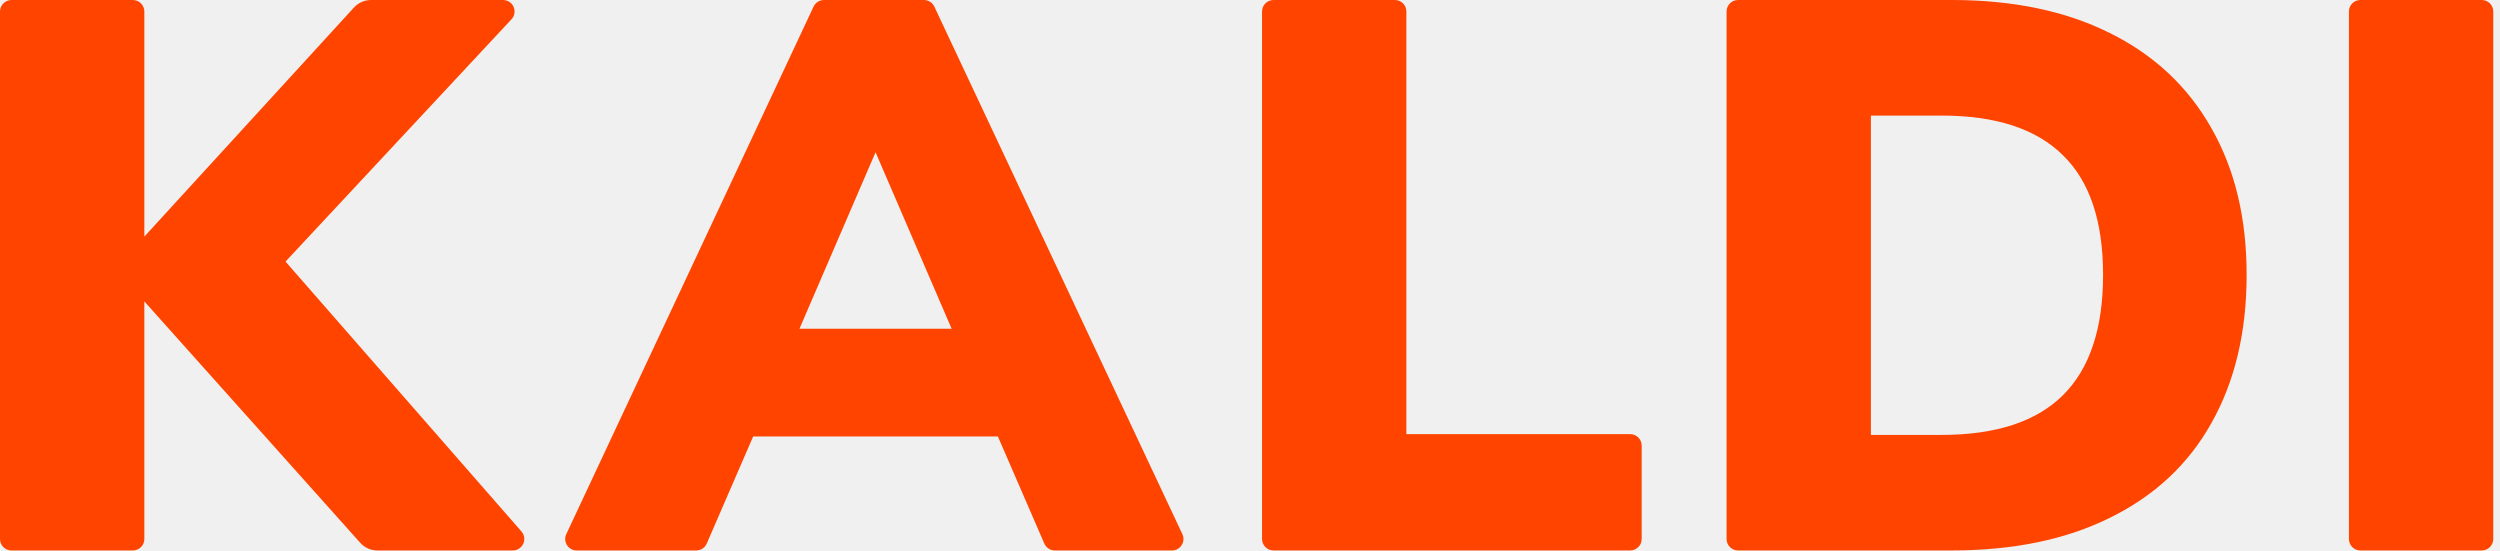
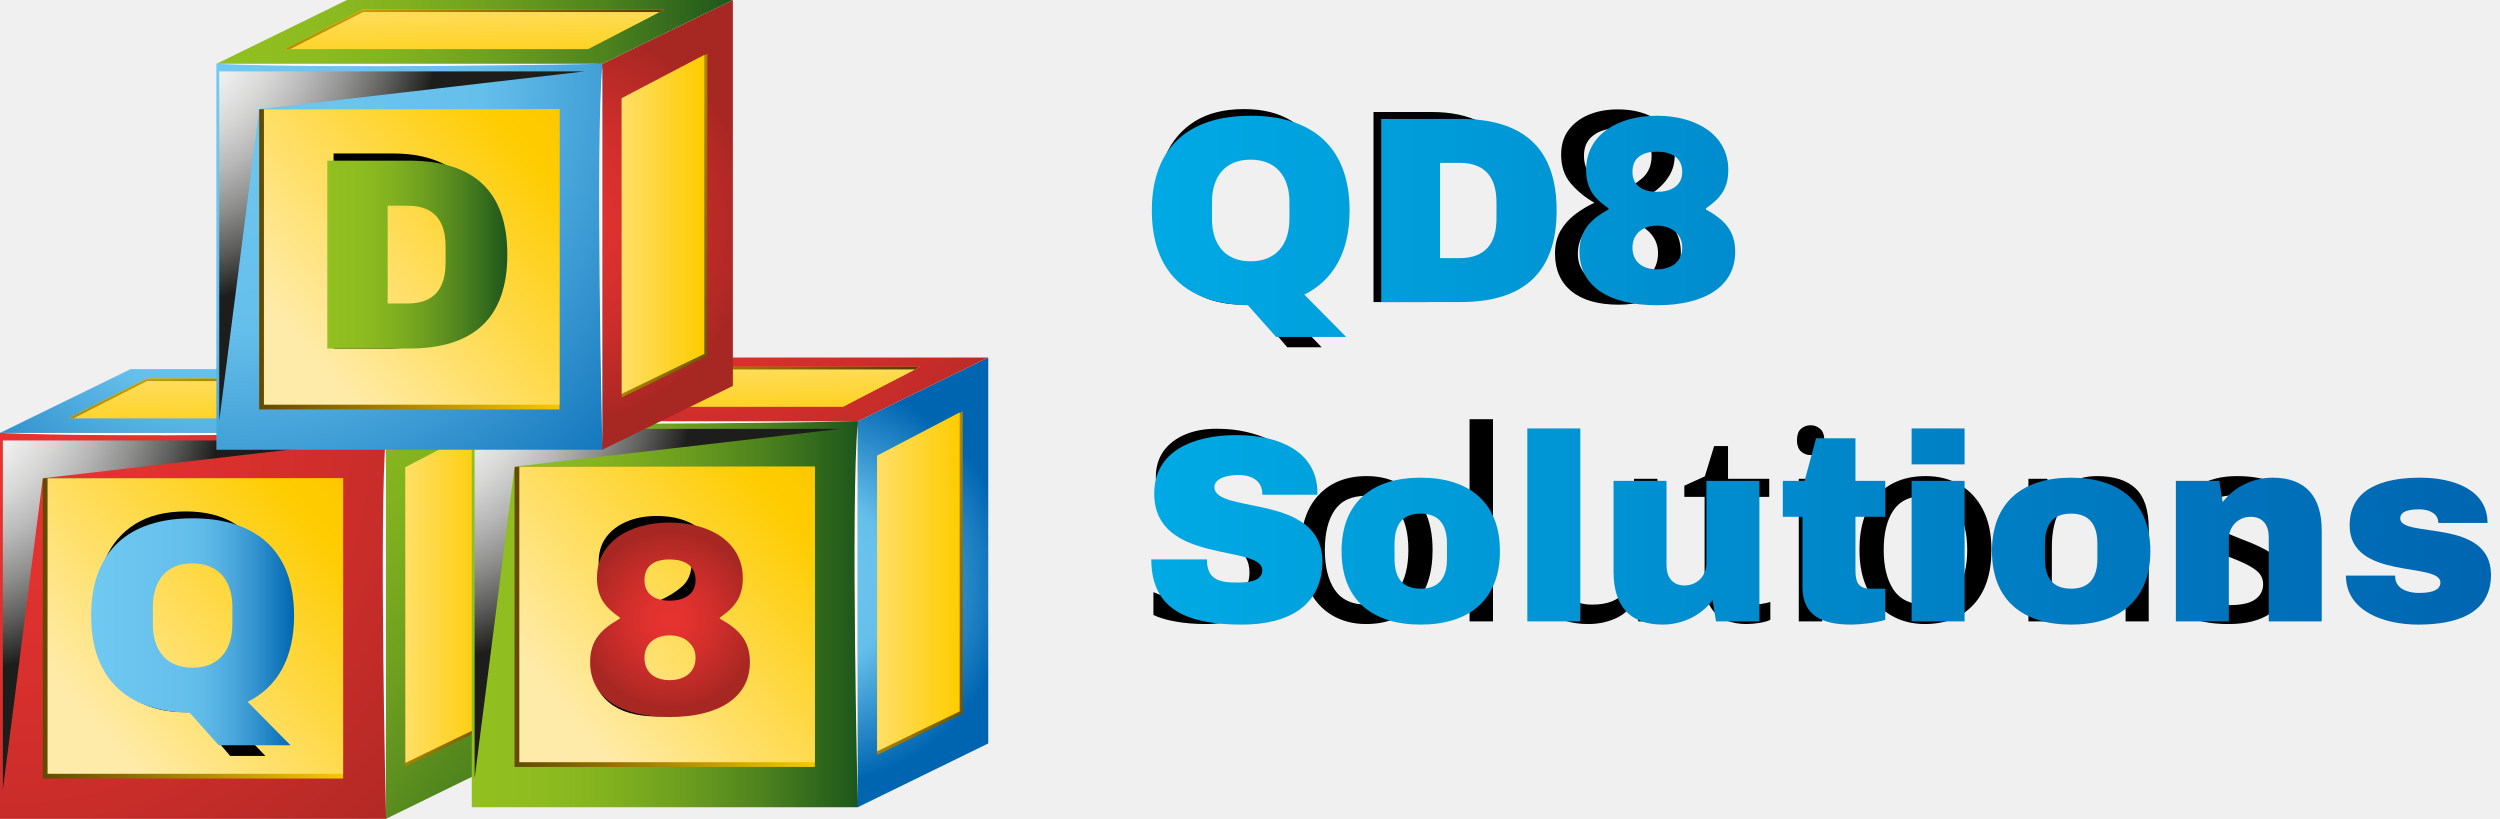
- <svg xmlns="http://www.w3.org/2000/svg" xmlns:xlink="http://www.w3.org/1999/xlink" viewBox="0 0 109 24">
-   <g transform="translate(-1470)">
-     <g style="mix-blend-mode:normal" transform="translate(1470)" fill="#f40">
-       <use xlink:href="#b" style="mix-blend-mode:normal" />
-       <use xlink:href="#c" style="mix-blend-mode:normal" />
-       <use xlink:href="#d" style="mix-blend-mode:normal" />
-       <use xlink:href="#e" style="mix-blend-mode:normal" />
-       <use xlink:href="#f" style="mix-blend-mode:normal" />
+ <svg xmlns="http://www.w3.org/2000/svg" version="1.1" id="Layer_1" x="0px" y="0px" width="535.46px" height="175.384px" viewBox="0 0 535.46 175.384" enable-background="new 0 0 535.46 175.384" xml:space="preserve">
+   <g>
+     <g>
+       <g>
+         <linearGradient id="SVGID_1_" gradientUnits="userSpaceOnUse" x1="45.161" y1="85.728" x2="142.851" y2="164.464">
+           <stop offset="0" style="stop-color:#92C020" />
+           <stop offset="0.175" style="stop-color:#8EBC20" />
+           <stop offset="0.362" style="stop-color:#81B11F" />
+           <stop offset="0.554" style="stop-color:#6C9D1F" />
+           <stop offset="0.75" style="stop-color:#4E831E" />
+           <stop offset="0.947" style="stop-color:#28601C" />
+           <stop offset="1" style="stop-color:#1C561C" />
+         </linearGradient>
+         <polygon fill="url(#SVGID_1_)" points="33.087,125.814 82.658,175.384 110.625,161.714 110.625,79.056 82.658,92.727    " />
+         <radialGradient id="SVGID_2_" cx="47.367" cy="45.097" r="93.46" gradientUnits="userSpaceOnUse">
+           <stop offset="0" style="stop-color:#70C9F1" />
+           <stop offset="0.425" style="stop-color:#65BFEB" />
+           <stop offset="1" style="stop-color:#0065B1" />
+         </radialGradient>
+         <polygon fill="url(#SVGID_2_)" points="0,92.727 33.087,125.814 82.658,92.727 110.625,79.056 27.966,79.056    " />
+         <radialGradient id="SVGID_3_" cx="47.366" cy="45.096" r="93.461" gradientUnits="userSpaceOnUse">
+           <stop offset="0" style="stop-color:#70C9F1" />
+           <stop offset="0.425" style="stop-color:#65BFEB" />
+           <stop offset="1" style="stop-color:#0065B1" />
+         </radialGradient>
+         <polygon fill="url(#SVGID_3_)" points="0.613,93.338 33.087,125.814 81.74,93.338    " />
+         <radialGradient id="SVGID_4_" cx="1.899" cy="94.715" r="129.281" gradientUnits="userSpaceOnUse">
+           <stop offset="0" style="stop-color:#E73330" />
+           <stop offset="0.223" style="stop-color:#E1322F" />
+           <stop offset="0.531" style="stop-color:#CF2E2B" />
+           <stop offset="0.886" style="stop-color:#B22925" />
+           <stop offset="1" style="stop-color:#A72723" />
+         </radialGradient>
+         <rect y="92.727" fill="url(#SVGID_4_)" width="82.658" height="82.657" />
+         <linearGradient id="SVGID_5_" gradientUnits="userSpaceOnUse" x1="76.284" y1="134.593" x2="4.364" y2="134.593">
+           <stop offset="0" style="stop-color:#FECC00" />
+           <stop offset="1" style="stop-color:#584000" />
+         </linearGradient>
+         <rect x="9.171" y="102.435" fill="url(#SVGID_5_)" width="64.316" height="64.315" />
+         <linearGradient id="SVGID_6_" gradientUnits="userSpaceOnUse" x1="18.93" y1="153.2" x2="116.781" y2="71.549">
+           <stop offset="0" style="stop-color:#FFEBA9" />
+           <stop offset="0.5" style="stop-color:#FECC00" />
+           <stop offset="1" style="stop-color:#F8AE00" />
+         </linearGradient>
+         <rect x="10.187" y="102.435" fill="url(#SVGID_6_)" width="63.301" height="63.301" />
+         <linearGradient id="SVGID_7_" gradientUnits="userSpaceOnUse" x1="74.133" y1="121.51" x2="117.632" y2="133.175">
+           <stop offset="0" style="stop-color:#FECC00" />
+           <stop offset="1" style="stop-color:#584000" />
+         </linearGradient>
+         <polygon fill="url(#SVGID_7_)" points="105.157,90.571 86.815,100.178 86.815,164.171 105.157,155.295    " />
+         <linearGradient id="SVGID_8_" gradientUnits="userSpaceOnUse" x1="75.271" y1="127.11" x2="133.854" y2="127.11">
+           <stop offset="0" style="stop-color:#FFEBA9" />
+           <stop offset="0.5" style="stop-color:#FECC00" />
+           <stop offset="1" style="stop-color:#F8AE00" />
+         </linearGradient>
+         <polygon fill="url(#SVGID_8_)" points="104.51,90.811 86.815,100.08 86.815,163.41 104.51,154.848    " />
+         <linearGradient id="SVGID_9_" gradientUnits="userSpaceOnUse" x1="54.963" y1="68.491" x2="56.178" y2="123.415">
+           <stop offset="0" style="stop-color:#FFEBA9" />
+           <stop offset="0.5" style="stop-color:#FECC00" />
+           <stop offset="1" style="stop-color:#F8AE00" />
+         </linearGradient>
+         <polygon fill="url(#SVGID_9_)" points="31.45,81.061 14.682,89.567 79.565,89.567 95.986,81.061    " />
+         <g>
+           <linearGradient id="SVGID_10_" gradientUnits="userSpaceOnUse" x1="50.272" y1="67.505" x2="57.076" y2="91.442">
+             <stop offset="0" style="stop-color:#FECC00" />
+             <stop offset="1" style="stop-color:#584000" />
+           </linearGradient>
+           <polygon fill="url(#SVGID_10_)" points="94.813,81.668 95.986,81.061 31.45,81.061 14.682,89.567 15.879,89.567 31.45,81.668           " />
+           <linearGradient id="SVGID_11_" gradientUnits="userSpaceOnUse" x1="54.968" y1="68.491" x2="56.183" y2="123.415">
+             <stop offset="0" style="stop-color:#FFEBA9" />
+             <stop offset="0.5" style="stop-color:#FECC00" />
+             <stop offset="1" style="stop-color:#F8AE00" />
+           </linearGradient>
+           <polygon fill="url(#SVGID_11_)" points="94.813,81.668 31.45,81.668 15.879,89.567 79.565,89.567     " />
+         </g>
+       </g>
+       <path fill="#FFFFFF" d="M0,92.727h82.658C82.658,92.727,24.888,93.86,0,92.727z" />
+       <path fill="#FFFFFF" d="M82.658,93.338v80.917C82.658,174.255,81.145,109.649,82.658,93.338z" />
+       <defs>
+         <filter id="Adobe_OpacityMaskFilter" filterUnits="userSpaceOnUse" x="0.613" y="94.346" width="78.263" height="74.847">
+           <feFlood style="flood-color:white;flood-opacity:1" result="back" />
+           <feBlend in="SourceGraphic" in2="back" mode="normal" />
+         </filter>
+       </defs>
+       <mask maskUnits="userSpaceOnUse" x="0.613" y="94.346" width="78.263" height="74.847" id="SVGID_12_">
+         <g filter="url(#Adobe_OpacityMaskFilter)">
+           <defs>
+             <filter id="Adobe_OpacityMaskFilter_1_" filterUnits="userSpaceOnUse" x="0.613" y="94.346" width="78.263" height="74.847">
+               <feFlood style="flood-color:white;flood-opacity:1" result="back" />
+               <feBlend in="SourceGraphic" in2="back" mode="normal" />
+             </filter>
+           </defs>
+           <mask maskUnits="userSpaceOnUse" x="0.613" y="94.346" width="78.263" height="74.847" id="SVGID_12_">
+             <g filter="url(#Adobe_OpacityMaskFilter_1_)">
+ 					</g>
+           </mask>
+           <radialGradient id="SVGID_13_" cx="-15.33" cy="81.548" r="63.315" gradientUnits="userSpaceOnUse">
+             <stop offset="0.135" style="stop-color:#FFFFFF" />
+             <stop offset="0.23" style="stop-color:#FAFAFA" />
+             <stop offset="0.337" style="stop-color:#EDEDED" />
+             <stop offset="0.45" style="stop-color:#D6D6D6" />
+             <stop offset="0.567" style="stop-color:#B7B7B7" />
+             <stop offset="0.688" style="stop-color:#8E8E8E" />
+             <stop offset="0.811" style="stop-color:#5C5C5C" />
+             <stop offset="0.933" style="stop-color:#222222" />
+             <stop offset="1" style="stop-color:#000000" />
+           </radialGradient>
+           <polygon mask="url(#SVGID_12_)" fill="url(#SVGID_13_)" points="0.613,169.193 0.613,94.346 78.876,94.346 9.171,102.435           " />
+         </g>
+       </mask>
+       <radialGradient id="SVGID_14_" cx="-15.33" cy="81.548" r="63.315" gradientUnits="userSpaceOnUse">
+         <stop offset="0.135" style="stop-color:#FFFFFF" />
+         <stop offset="0.236" style="stop-color:#FAFAFA" />
+         <stop offset="0.35" style="stop-color:#EDEDED" />
+         <stop offset="0.47" style="stop-color:#D7D7D6" />
+         <stop offset="0.595" style="stop-color:#B7B7B7" />
+         <stop offset="0.723" style="stop-color:#8F8F8E" />
+         <stop offset="0.853" style="stop-color:#5E5E5C" />
+         <stop offset="0.984" style="stop-color:#252523" />
+         <stop offset="1" style="stop-color:#1D1D1B" />
+       </radialGradient>
+       <polygon fill="url(#SVGID_14_)" points="0.613,169.193 0.613,94.346 78.876,94.346 9.171,102.435   " />
+       <g>
+         <rect x="16.886" y="109.542" fill="none" width="49.934" height="61.316" />
+         <text transform="matrix(1 0 0 1 16.8857 151.9614)" font-family="'ArchivoBlack-Regular'" font-size="58.51">Q</text>
+         <g>
+           <linearGradient id="SVGID_15_" gradientUnits="userSpaceOnUse" x1="19.519" y1="135.318" x2="62.985" y2="135.318">
+             <stop offset="0" style="stop-color:#70C9F1" />
+             <stop offset="0.469" style="stop-color:#65BFEB" />
+             <stop offset="0.558" style="stop-color:#5FBAE8" />
+             <stop offset="0.676" style="stop-color:#4FABDE" />
+             <stop offset="0.81" style="stop-color:#3393CE" />
+             <stop offset="0.955" style="stop-color:#0D71B9" />
+             <stop offset="1" style="stop-color:#0065B1" />
+           </linearGradient>
+           <path fill="url(#SVGID_15_)" d="M41.223,111.01c13.748,0,21.763,7.079,21.763,20.826c0,9.127-3.568,15.328-9.945,18.487      l9.186,9.302H46.839l-6.201-6.962c-13.396-0.234-21.119-7.254-21.119-20.827C19.519,118.089,27.475,111.01,41.223,111.01z       M41.223,120.663c-5.675,0-8.482,3.803-8.482,9.302v3.744c0,5.5,2.808,9.303,8.482,9.303s8.542-3.803,8.542-9.303v-3.744      C49.765,124.465,46.897,120.663,41.223,120.663z" />
+         </g>
+       </g>
+     </g>
+     <g>
+       <radialGradient id="SVGID_16_" cx="172.899" cy="124.735" r="43.72" gradientUnits="userSpaceOnUse">
+         <stop offset="0" style="stop-color:#70C9F1" />
+         <stop offset="0.425" style="stop-color:#65BFEB" />
+         <stop offset="1" style="stop-color:#0065B1" />
+       </radialGradient>
+       <polygon fill="url(#SVGID_16_)" points="134.131,123.33 183.703,172.9 211.668,159.23 211.668,76.571 183.703,90.243   " />
+       <radialGradient id="SVGID_17_" cx="148.41" cy="42.61" r="93.463" gradientUnits="userSpaceOnUse">
+         <stop offset="0" style="stop-color:#E73330" />
+         <stop offset="0.223" style="stop-color:#E1322F" />
+         <stop offset="0.531" style="stop-color:#CF2E2B" />
+         <stop offset="0.886" style="stop-color:#B22925" />
+         <stop offset="1" style="stop-color:#A72723" />
+       </radialGradient>
+       <polygon fill="url(#SVGID_17_)" points="101.043,90.243 134.131,123.33 183.703,90.243 211.668,76.571 129.01,76.571   " />
+       <radialGradient id="SVGID_18_" cx="148.41" cy="42.612" r="93.461" gradientUnits="userSpaceOnUse">
+         <stop offset="0" style="stop-color:#70C9F1" />
+         <stop offset="0.425" style="stop-color:#65BFEB" />
+         <stop offset="1" style="stop-color:#0065B1" />
+       </radialGradient>
+       <polygon fill="url(#SVGID_18_)" points="101.657,90.854 134.131,123.33 182.785,90.854   " />
+       <linearGradient id="SVGID_19_" gradientUnits="userSpaceOnUse" x1="101.043" y1="131.571" x2="183.703" y2="131.571">
+         <stop offset="0" style="stop-color:#92C020" />
+         <stop offset="0.175" style="stop-color:#8EBC20" />
+         <stop offset="0.362" style="stop-color:#81B11F" />
+         <stop offset="0.554" style="stop-color:#6C9D1F" />
+         <stop offset="0.75" style="stop-color:#4E831E" />
+         <stop offset="0.947" style="stop-color:#28601C" />
+         <stop offset="1" style="stop-color:#1C561C" />
+       </linearGradient>
+       <rect x="101.043" y="90.243" fill="url(#SVGID_19_)" width="82.66" height="82.657" />
+       <linearGradient id="SVGID_20_" gradientUnits="userSpaceOnUse" x1="177.328" y1="132.109" x2="105.408" y2="132.109">
+         <stop offset="0" style="stop-color:#FECC00" />
+         <stop offset="1" style="stop-color:#584000" />
+       </linearGradient>
+       <rect x="110.215" y="99.95" fill="url(#SVGID_20_)" width="64.316" height="64.317" />
+       <linearGradient id="SVGID_21_" gradientUnits="userSpaceOnUse" x1="119.974" y1="150.716" x2="217.825" y2="69.065">
+         <stop offset="0" style="stop-color:#FFEBA9" />
+         <stop offset="0.5" style="stop-color:#FECC00" />
+         <stop offset="1" style="stop-color:#F8AE00" />
+       </linearGradient>
+       <rect x="111.231" y="99.95" fill="url(#SVGID_21_)" width="63.3" height="63.302" />
+       <linearGradient id="SVGID_22_" gradientUnits="userSpaceOnUse" x1="175.178" y1="119.026" x2="218.676" y2="130.69">
+         <stop offset="0" style="stop-color:#FECC00" />
+         <stop offset="1" style="stop-color:#584000" />
+       </linearGradient>
+       <polygon fill="url(#SVGID_22_)" points="206.201,88.086 187.859,97.694 187.859,161.687 206.201,152.812   " />
+       <linearGradient id="SVGID_23_" gradientUnits="userSpaceOnUse" x1="176.315" y1="124.626" x2="234.895" y2="124.626">
+         <stop offset="0" style="stop-color:#FFEBA9" />
+         <stop offset="0.5" style="stop-color:#FECC00" />
+         <stop offset="1" style="stop-color:#F8AE00" />
+       </linearGradient>
+       <polygon fill="url(#SVGID_23_)" points="205.553,88.327 187.859,97.594 187.859,160.925 205.553,152.363   " />
+       <linearGradient id="SVGID_24_" gradientUnits="userSpaceOnUse" x1="156.006" y1="66.006" x2="157.221" y2="120.931">
+         <stop offset="0" style="stop-color:#FFEBA9" />
+         <stop offset="0.5" style="stop-color:#FECC00" />
+         <stop offset="1" style="stop-color:#F8AE00" />
+       </linearGradient>
+       <polygon fill="url(#SVGID_24_)" points="132.495,78.577 115.725,87.083 180.609,87.083 197.031,78.577   " />
+       <g>
+         <linearGradient id="SVGID_25_" gradientUnits="userSpaceOnUse" x1="151.316" y1="65.022" x2="158.12" y2="88.957">
+           <stop offset="0" style="stop-color:#FECC00" />
+           <stop offset="1" style="stop-color:#584000" />
+         </linearGradient>
+         <polygon fill="url(#SVGID_25_)" points="195.857,79.184 197.031,78.577 132.495,78.577 115.725,87.083 116.924,87.083      132.495,79.184    " />
+         <linearGradient id="SVGID_26_" gradientUnits="userSpaceOnUse" x1="156.012" y1="66.006" x2="157.227" y2="120.931">
+           <stop offset="0" style="stop-color:#FFEBA9" />
+           <stop offset="0.5" style="stop-color:#FECC00" />
+           <stop offset="1" style="stop-color:#F8AE00" />
+         </linearGradient>
+         <polygon fill="url(#SVGID_26_)" points="195.857,79.184 132.495,79.184 116.924,87.083 180.609,87.083    " />
+       </g>
+       <path fill="#FFFFFF" d="M101.043,90.243h82.66C183.703,90.243,125.932,91.375,101.043,90.243z" />
+       <path fill="#FFFFFF" d="M183.703,90.854v80.917C183.703,171.771,182.189,107.165,183.703,90.854z" />
+       <defs>
+         <filter id="Adobe_OpacityMaskFilter_2_" filterUnits="userSpaceOnUse" x="101.657" y="91.862" width="78.263" height="74.847">
+           <feFlood style="flood-color:white;flood-opacity:1" result="back" />
+           <feBlend in="SourceGraphic" in2="back" mode="normal" />
+         </filter>
+       </defs>
+       <mask maskUnits="userSpaceOnUse" x="101.657" y="91.862" width="78.263" height="74.847" id="SVGID_27_">
+         <g filter="url(#Adobe_OpacityMaskFilter_2_)">
+           <defs>
+             <filter id="Adobe_OpacityMaskFilter_3_" filterUnits="userSpaceOnUse" x="101.657" y="91.862" width="78.263" height="74.847">
+               <feFlood style="flood-color:white;flood-opacity:1" result="back" />
+               <feBlend in="SourceGraphic" in2="back" mode="normal" />
+             </filter>
+           </defs>
+           <mask maskUnits="userSpaceOnUse" x="101.657" y="91.862" width="78.263" height="74.847" id="SVGID_27_">
+             <g filter="url(#Adobe_OpacityMaskFilter_3_)">
+ 					</g>
+           </mask>
+           <radialGradient id="SVGID_28_" cx="85.714" cy="79.064" r="63.315" gradientUnits="userSpaceOnUse">
+             <stop offset="0.135" style="stop-color:#FFFFFF" />
+             <stop offset="0.23" style="stop-color:#FAFAFA" />
+             <stop offset="0.337" style="stop-color:#EDEDED" />
+             <stop offset="0.45" style="stop-color:#D6D6D6" />
+             <stop offset="0.567" style="stop-color:#B7B7B7" />
+             <stop offset="0.688" style="stop-color:#8E8E8E" />
+             <stop offset="0.811" style="stop-color:#5C5C5C" />
+             <stop offset="0.933" style="stop-color:#222222" />
+             <stop offset="1" style="stop-color:#000000" />
+           </radialGradient>
+           <polygon mask="url(#SVGID_27_)" fill="url(#SVGID_28_)" points="101.657,166.708 101.657,91.862 179.92,91.862 110.215,99.95           " />
+         </g>
+       </mask>
+       <radialGradient id="SVGID_29_" cx="85.714" cy="79.064" r="63.315" gradientUnits="userSpaceOnUse">
+         <stop offset="0.135" style="stop-color:#FFFFFF" />
+         <stop offset="0.236" style="stop-color:#FAFAFA" />
+         <stop offset="0.35" style="stop-color:#EDEDED" />
+         <stop offset="0.47" style="stop-color:#D7D7D6" />
+         <stop offset="0.595" style="stop-color:#B7B7B7" />
+         <stop offset="0.723" style="stop-color:#8F8F8E" />
+         <stop offset="0.853" style="stop-color:#5E5E5C" />
+         <stop offset="0.984" style="stop-color:#252523" />
+         <stop offset="1" style="stop-color:#1D1D1B" />
+       </radialGradient>
+       <polygon fill="url(#SVGID_29_)" points="101.657,166.708 101.657,91.862 179.92,91.862 110.215,99.95   " />
+       <g>
+         <rect x="123.997" y="110.456" fill="none" width="49.933" height="61.317" />
+         <text transform="matrix(1 0 0 1 123.9971 152.8745)" font-family="'ArchivoBlack-Regular'" font-size="58.51">8</text>
+         <g>
+           <radialGradient id="SVGID_30_" cx="143.508" cy="132.75" r="19.06" gradientUnits="userSpaceOnUse">
+             <stop offset="0" style="stop-color:#E73330" />
+             <stop offset="0.223" style="stop-color:#E1322F" />
+             <stop offset="0.531" style="stop-color:#CF2E2B" />
+             <stop offset="0.886" style="stop-color:#B22925" />
+             <stop offset="1" style="stop-color:#A72723" />
+           </radialGradient>
+           <path fill="url(#SVGID_30_)" d="M159.099,123.799c0,4.504-2.106,6.493-4.915,8.482v0.234c3.861,2.164,6.436,4.504,6.436,9.301      c0,7.664-6.787,11.76-17.2,11.76c-10.414,0-17.024-4.096-17.024-11.76c0-4.797,2.516-7.137,6.377-9.301v-0.234      c-2.808-1.989-4.914-3.979-4.914-8.482c0-7.664,6.903-11.877,15.562-11.877S159.099,116.135,159.099,123.799z M138.038,124.267      c0,3.159,2.457,4.388,5.382,4.388c2.925,0,5.558-1.229,5.558-4.388s-2.398-4.446-5.558-4.446S138.038,121.108,138.038,124.267z       M138.038,140.881c0,3.159,2.223,4.797,5.382,4.797s5.558-1.638,5.558-4.797c0-3.158-2.633-4.797-5.558-4.797      C140.495,136.084,138.038,137.723,138.038,140.881z" />
+         </g>
+       </g>
+     </g>
+     <g>
+       <radialGradient id="SVGID_31_" cx="118.201" cy="48.164" r="43.719" gradientUnits="userSpaceOnUse">
+         <stop offset="0" style="stop-color:#E73330" />
+         <stop offset="0.223" style="stop-color:#E1322F" />
+         <stop offset="0.531" style="stop-color:#CF2E2B" />
+         <stop offset="0.886" style="stop-color:#B22925" />
+         <stop offset="1" style="stop-color:#A72723" />
+       </radialGradient>
+       <polygon fill="url(#SVGID_31_)" points="79.432,46.756 129.003,96.327 156.97,82.657 156.97,0 129.003,13.671   " />
+       <linearGradient id="SVGID_32_" gradientUnits="userSpaceOnUse" x1="46.345" y1="23.378" x2="156.97" y2="23.378">
+         <stop offset="0" style="stop-color:#92C020" />
+         <stop offset="0.175" style="stop-color:#8EBC20" />
+         <stop offset="0.362" style="stop-color:#81B11F" />
+         <stop offset="0.554" style="stop-color:#6C9D1F" />
+         <stop offset="0.75" style="stop-color:#4E831E" />
+         <stop offset="0.947" style="stop-color:#28601C" />
+         <stop offset="1" style="stop-color:#1C561C" />
+       </linearGradient>
+       <polygon fill="url(#SVGID_32_)" points="46.345,13.671 79.432,46.756 129.003,13.671 156.97,0 74.311,0   " />
+       <radialGradient id="SVGID_33_" cx="93.711" cy="-33.956" r="93.456" gradientUnits="userSpaceOnUse">
+         <stop offset="0" style="stop-color:#70C9F1" />
+         <stop offset="0.425" style="stop-color:#65BFEB" />
+         <stop offset="1" style="stop-color:#0065B1" />
+       </radialGradient>
+       <polygon fill="url(#SVGID_33_)" points="46.958,14.283 79.432,46.756 128.085,14.283   " />
+       <radialGradient id="SVGID_34_" cx="48.244" cy="15.66" r="129.28" gradientUnits="userSpaceOnUse">
+         <stop offset="0" style="stop-color:#70C9F1" />
+         <stop offset="0.425" style="stop-color:#65BFEB" />
+         <stop offset="1" style="stop-color:#0065B1" />
+       </radialGradient>
+       <rect x="46.345" y="13.671" fill="url(#SVGID_34_)" width="82.658" height="82.656" />
+       <linearGradient id="SVGID_35_" gradientUnits="userSpaceOnUse" x1="122.63" y1="55.537" x2="50.709" y2="55.537">
+         <stop offset="0" style="stop-color:#FECC00" />
+         <stop offset="1" style="stop-color:#584000" />
+       </linearGradient>
+       <rect x="55.516" y="23.379" fill="url(#SVGID_35_)" width="64.317" height="64.315" />
+       <linearGradient id="SVGID_36_" gradientUnits="userSpaceOnUse" x1="65.275" y1="74.144" x2="163.126" y2="-7.506">
+         <stop offset="0" style="stop-color:#FFEBA9" />
+         <stop offset="0.5" style="stop-color:#FECC00" />
+         <stop offset="1" style="stop-color:#F8AE00" />
+       </linearGradient>
+       <rect x="56.532" y="23.379" fill="url(#SVGID_36_)" width="63.301" height="63.299" />
+       <linearGradient id="SVGID_37_" gradientUnits="userSpaceOnUse" x1="120.48" y1="42.454" x2="163.977" y2="54.118">
+         <stop offset="0" style="stop-color:#FECC00" />
+         <stop offset="1" style="stop-color:#584000" />
+       </linearGradient>
+       <polygon fill="url(#SVGID_37_)" points="151.503,11.515 133.161,21.123 133.161,85.114 151.503,76.239   " />
+       <linearGradient id="SVGID_38_" gradientUnits="userSpaceOnUse" x1="121.617" y1="48.053" x2="180.196" y2="48.053">
+         <stop offset="0" style="stop-color:#FFEBA9" />
+         <stop offset="0.5" style="stop-color:#FECC00" />
+         <stop offset="1" style="stop-color:#F8AE00" />
+       </linearGradient>
+       <polygon fill="url(#SVGID_38_)" points="150.854,11.755 133.161,21.023 133.161,84.352 150.854,75.792   " />
+       <linearGradient id="SVGID_39_" gradientUnits="userSpaceOnUse" x1="101.307" y1="-10.563" x2="102.522" y2="44.356">
+         <stop offset="0" style="stop-color:#FFEBA9" />
+         <stop offset="0.5" style="stop-color:#FECC00" />
+         <stop offset="1" style="stop-color:#F8AE00" />
+       </linearGradient>
+       <polygon fill="url(#SVGID_39_)" points="77.795,2.006 61.026,10.511 125.911,10.511 142.331,2.006   " />
+       <g>
+         <linearGradient id="SVGID_40_" gradientUnits="userSpaceOnUse" x1="96.616" y1="-11.549" x2="103.42" y2="12.386">
+           <stop offset="0" style="stop-color:#FECC00" />
+           <stop offset="1" style="stop-color:#584000" />
+         </linearGradient>
+         <polygon fill="url(#SVGID_40_)" points="141.159,2.613 142.331,2.006 77.795,2.006 61.026,10.511 62.225,10.511 77.795,2.613         " />
+         <linearGradient id="SVGID_41_" gradientUnits="userSpaceOnUse" x1="101.314" y1="-10.562" x2="102.528" y2="44.356">
+           <stop offset="0" style="stop-color:#FFEBA9" />
+           <stop offset="0.5" style="stop-color:#FECC00" />
+           <stop offset="1" style="stop-color:#F8AE00" />
+         </linearGradient>
+         <polygon fill="url(#SVGID_41_)" points="141.159,2.613 77.795,2.613 62.225,10.511 125.911,10.511    " />
+       </g>
+       <path fill="#FFFFFF" d="M46.345,13.671h82.658C129.003,13.671,71.233,14.804,46.345,13.671z" />
+       <path fill="#FFFFFF" d="M129.003,14.283v80.915C129.003,95.198,127.491,30.592,129.003,14.283z" />
+       <defs>
+         <filter id="Adobe_OpacityMaskFilter_4_" filterUnits="userSpaceOnUse" x="46.958" y="15.29" width="78.264" height="74.845">
+           <feFlood style="flood-color:white;flood-opacity:1" result="back" />
+           <feBlend in="SourceGraphic" in2="back" mode="normal" />
+         </filter>
+       </defs>
+       <mask maskUnits="userSpaceOnUse" x="46.958" y="15.29" width="78.264" height="74.845" id="SVGID_42_">
+         <g filter="url(#Adobe_OpacityMaskFilter_4_)">
+           <defs>
+             <filter id="Adobe_OpacityMaskFilter_5_" filterUnits="userSpaceOnUse" x="46.958" y="15.29" width="78.264" height="74.845">
+               <feFlood style="flood-color:white;flood-opacity:1" result="back" />
+               <feBlend in="SourceGraphic" in2="back" mode="normal" />
+             </filter>
+           </defs>
+           <mask maskUnits="userSpaceOnUse" x="46.958" y="15.29" width="78.264" height="74.845" id="SVGID_42_">
+             <g filter="url(#Adobe_OpacityMaskFilter_5_)">
+ 					</g>
+           </mask>
+           <radialGradient id="SVGID_43_" cx="31.015" cy="2.492" r="63.315" gradientUnits="userSpaceOnUse">
+             <stop offset="0.135" style="stop-color:#FFFFFF" />
+             <stop offset="0.23" style="stop-color:#FAFAFA" />
+             <stop offset="0.337" style="stop-color:#EDEDED" />
+             <stop offset="0.45" style="stop-color:#D6D6D6" />
+             <stop offset="0.567" style="stop-color:#B7B7B7" />
+             <stop offset="0.688" style="stop-color:#8E8E8E" />
+             <stop offset="0.811" style="stop-color:#5C5C5C" />
+             <stop offset="0.933" style="stop-color:#222222" />
+             <stop offset="1" style="stop-color:#000000" />
+           </radialGradient>
+           <polygon mask="url(#SVGID_42_)" fill="url(#SVGID_43_)" points="46.958,90.135 46.958,15.29 125.222,15.29 55.516,23.379           " />
+         </g>
+       </mask>
+       <radialGradient id="SVGID_44_" cx="31.015" cy="2.492" r="63.315" gradientUnits="userSpaceOnUse">
+         <stop offset="0.135" style="stop-color:#FFFFFF" />
+         <stop offset="0.236" style="stop-color:#FAFAFA" />
+         <stop offset="0.35" style="stop-color:#EDEDED" />
+         <stop offset="0.47" style="stop-color:#D7D7D6" />
+         <stop offset="0.595" style="stop-color:#B7B7B7" />
+         <stop offset="0.723" style="stop-color:#8F8F8E" />
+         <stop offset="0.853" style="stop-color:#5E5E5C" />
+         <stop offset="0.984" style="stop-color:#252523" />
+         <stop offset="1" style="stop-color:#1D1D1B" />
+       </radialGradient>
+       <polygon fill="url(#SVGID_44_)" points="46.958,90.135 46.958,15.29 125.222,15.29 55.516,23.379   " />
+       <g>
+         <rect x="65.776" y="32.237" fill="none" width="49.934" height="61.314" />
+         <text transform="matrix(1 0 0 1 65.7759 74.6558)" font-family="'ArchivoBlack-Regular'" font-size="58.51">D</text>
+         <g>
+           <linearGradient id="SVGID_45_" gradientUnits="userSpaceOnUse" x1="70.105" y1="54.532" x2="108.658" y2="54.532">
+             <stop offset="0" style="stop-color:#92C020" />
+             <stop offset="0.175" style="stop-color:#8EBC20" />
+             <stop offset="0.362" style="stop-color:#81B11F" />
+             <stop offset="0.554" style="stop-color:#6C9D1F" />
+             <stop offset="0.75" style="stop-color:#4E831E" />
+             <stop offset="0.947" style="stop-color:#28601C" />
+             <stop offset="1" style="stop-color:#1C561C" />
+           </linearGradient>
+           <path fill="url(#SVGID_45_)" d="M108.658,54.531c0,13.748-7.372,20.125-21.12,20.125H70.105V34.407h17.434      C101.287,34.407,108.658,40.784,108.658,54.531z M83.034,65.003h4.271c5.675,0,8.132-3.218,8.132-8.717v-3.511      c0-5.499-2.457-8.717-8.132-8.717h-4.271V65.003z" />
+         </g>
+       </g>
    </g>
  </g>
-   <defs>
-     <path id="b" d="M22.735 23.171c.283.323.053.829-.376.829h-5.907c-.285 0-.556-.121-.745-.333l-9.414-10.526v10.36c0 .276-.224.5-.5.5h-5.293c-.276 0-.5-.224-.5-.5v-23c0-.276.224-.5.5-.5h5.293c.276 0 .5.224.5.5v9.815l9.141-9.99c.19-.207.457-.325.738-.325h5.762c.437 0 .664.521.366.841l-9.851 10.563 10.287 11.767z" />
-     <path id="c" d="M45.991 24c-.199 0-.38-.118-.459-.301l-2.024-4.669h-10.67l-2.024 4.669c-.079.183-.259.301-.459.301h-5.212c-.366 0-.608-.381-.453-.712l10.782-23c.082-.176.259-.288.453-.288h4.358c.194 0 .37.112.453.287l10.815 23c.156.332-.086.713-.452.713h-5.108zm-11.135-9.668h6.635l-3.317-7.694-3.317 7.694z" />
-     <path id="d" d="M55.525 24c-.276 0-.5-.224-.5-.5v-23c0-.276.224-.5.5-.5h5.293c.276 0 .5.224.5.5v18.428h9.759c.276 0 .5.224.5.5v4.072c0 .276-.224.5-.5.5h-15.552z" />
-     <path id="e" d="M75.279.5c0-.276.224-.5.5-.5h9.315c2.667 0 4.959.477 6.874 1.43 1.938.953 3.42 2.338 4.446 4.153 1.026 1.793 1.539 3.926 1.539 6.4 0 2.496-.513 4.652-1.539 6.468-1.003 1.793-2.474 3.166-4.412 4.119-1.915.953-4.218 1.43-6.908 1.43h-9.315c-.276 0-.5-.224-.5-.5v-23zm9.37 18.462c2.371 0 4.138-.579 5.301-1.736 1.163-1.157 1.744-2.905 1.744-5.242 0-2.338-.581-4.074-1.744-5.209-1.163-1.157-2.93-1.736-5.301-1.736h-3.078v13.923h3.078z" />
-     <path id="f" d="M102.913 24c-.276 0-.5-.224-.5-.5v-23c0-.276.224-.5.5-.5h5.293c.276 0 .5.224.5.5v23c0 .276-.224.5-.5.5h-5.293z" />
-   </defs>
+   <g>
+     <text transform="matrix(1 0 0 1 244.1377 64.6938)">
+       <tspan x="0" y="0" font-family="'ArchivoBlack-Regular'" font-size="57">QD8</tspan>
+       <tspan x="0" y="68.4" font-family="'ArchivoBlack-Regular'" font-size="57">Solutions</tspan>
+     </text>
+     <g>
+       <linearGradient id="SVGID_46_" gradientUnits="userSpaceOnUse" x1="246.589" y1="79.285" x2="533.526" y2="79.285">
+         <stop offset="0" style="stop-color:#00AAE4" />
+         <stop offset="1" style="stop-color:#0065B1" />
+       </linearGradient>
+       <path fill="url(#SVGID_46_)" d="M267.853,24.79c13.396,0,21.207,6.898,21.207,20.295c0,8.893-3.478,14.936-9.691,18.014    l8.95,9.064h-14.993l-6.043-6.784c-13.054-0.228-20.579-7.069-20.579-20.294C246.703,31.688,254.456,24.79,267.853,24.79z     M267.853,34.196c-5.53,0-8.266,3.705-8.266,9.064v3.648c0,5.357,2.736,9.063,8.266,9.063s8.323-3.706,8.323-9.063V43.26    C276.176,37.901,273.382,34.196,267.853,34.196z" />
+       <linearGradient id="SVGID_47_" gradientUnits="userSpaceOnUse" x1="246.589" y1="79.285" x2="533.526" y2="79.285">
+         <stop offset="0" style="stop-color:#00AAE4" />
+         <stop offset="1" style="stop-color:#0065B1" />
+       </linearGradient>
+       <path fill="url(#SVGID_47_)" d="M333.404,45.084c0,13.396-7.183,19.609-20.58,19.609h-16.988v-39.22h16.988    C326.221,25.474,333.404,31.688,333.404,45.084z M308.435,55.288h4.162c5.53,0,7.924-3.135,7.924-8.494v-3.42    c0-5.358-2.394-8.494-7.924-8.494h-4.162V55.288z" />
+       <linearGradient id="SVGID_48_" gradientUnits="userSpaceOnUse" x1="246.589" y1="79.285" x2="533.526" y2="79.285">
+         <stop offset="0" style="stop-color:#00AAE4" />
+         <stop offset="1" style="stop-color:#0065B1" />
+       </linearGradient>
+       <path fill="url(#SVGID_48_)" d="M370.168,36.362c0,4.39-2.052,6.328-4.789,8.266v0.229c3.763,2.109,6.271,4.39,6.271,9.064    c0,7.467-6.612,11.458-16.76,11.458s-16.589-3.991-16.589-11.458c0-4.675,2.451-6.955,6.214-9.064v-0.229    c-2.736-1.938-4.789-3.876-4.789-8.266c0-7.468,6.727-11.572,15.164-11.572S370.168,28.894,370.168,36.362z M349.646,36.818    c0,3.079,2.394,4.276,5.245,4.276s5.416-1.197,5.416-4.276c0-3.078-2.337-4.333-5.416-4.333S349.646,33.74,349.646,36.818z     M349.646,53.008c0,3.078,2.167,4.674,5.245,4.674s5.416-1.596,5.416-4.674s-2.565-4.675-5.416-4.675    S349.646,49.93,349.646,53.008z" />
+       <linearGradient id="SVGID_49_" gradientUnits="userSpaceOnUse" x1="246.589" y1="79.285" x2="533.526" y2="79.285">
+         <stop offset="0" style="stop-color:#00AAE4" />
+         <stop offset="1" style="stop-color:#0065B1" />
+       </linearGradient>
+       <path fill="url(#SVGID_49_)" d="M282.161,105.276v0.684h-11.8v-0.229c0-2.052-1.425-3.99-5.074-3.99    c-3.478,0-5.188,1.197-5.188,2.565c0,5.872,22.86,1.255,23.145,15.792c0,9.748-7.411,13.682-17.273,13.682    c-11.002,0-19.382-2.795-19.382-13.967h11.915c0,4.217,2.451,4.959,6.328,4.959c2.28,0,5.53-0.172,5.53-2.623    c0-5.643-23.145-1.139-23.145-16.418c0-9.121,8.323-12.541,17.615-12.541C274.294,93.19,281.99,96.895,282.161,105.276z" />
+       <linearGradient id="SVGID_50_" gradientUnits="userSpaceOnUse" x1="246.589" y1="79.285" x2="533.526" y2="79.285">
+         <stop offset="0" style="stop-color:#00AAE4" />
+         <stop offset="1" style="stop-color:#0065B1" />
+       </linearGradient>
+       <path fill="url(#SVGID_50_)" d="M321.262,118.045c0,10.545-6.727,15.734-16.988,15.734s-16.931-5.189-16.931-15.734    c0-10.547,6.67-15.734,16.931-15.734S321.262,107.499,321.262,118.045z M298.688,116.45v3.248c0,3.99,1.596,6.385,5.587,6.385    c3.99,0,5.644-2.395,5.644-6.385v-3.248c0-3.992-1.653-6.443-5.644-6.443C300.284,110.006,298.688,112.458,298.688,116.45z" />
+       <linearGradient id="SVGID_51_" gradientUnits="userSpaceOnUse" x1="246.589" y1="79.285" x2="533.526" y2="79.285">
+         <stop offset="0" style="stop-color:#00AAE4" />
+         <stop offset="1" style="stop-color:#0065B1" />
+       </linearGradient>
+       <path fill="url(#SVGID_51_)" d="M327.129,133.094v-41.33h11.345v41.33H327.129z" />
+       <linearGradient id="SVGID_52_" gradientUnits="userSpaceOnUse" x1="246.589" y1="79.285" x2="533.526" y2="79.285">
+         <stop offset="0" style="stop-color:#00AAE4" />
+         <stop offset="1" style="stop-color:#0065B1" />
+       </linearGradient>
+       <path fill="url(#SVGID_52_)" d="M367.544,133.094l-0.741-4.561c-2.337,3.25-6.441,5.246-10.717,5.246    c-7.126,0-10.489-4.162-10.489-11.289v-19.496h11.344v18.129c0,2.508,1.311,4.275,3.819,4.275c2.85,0,4.731-2.166,4.731-4.732    v-17.672h11.344v30.1H367.544z" />
+       <linearGradient id="SVGID_53_" gradientUnits="userSpaceOnUse" x1="246.589" y1="79.285" x2="533.526" y2="79.285">
+         <stop offset="0" style="stop-color:#00AAE4" />
+         <stop offset="1" style="stop-color:#0065B1" />
+       </linearGradient>
+       <path fill="url(#SVGID_53_)" d="M403.796,102.995v7.697h-6.385v11.457c0,2.566,0.627,3.934,3.191,3.934h3.193v6.67    c-1.882,0.627-5.302,1.027-7.297,1.027c-6.157,0-10.433-1.883-10.433-8.039v-15.049h-4.219v-7.697h4.675l2.451-9.121h8.438v9.121    H403.796z" />
+       <linearGradient id="SVGID_54_" gradientUnits="userSpaceOnUse" x1="246.589" y1="79.285" x2="533.526" y2="79.285">
+         <stop offset="0" style="stop-color:#00AAE4" />
+         <stop offset="1" style="stop-color:#0065B1" />
+       </linearGradient>
+       <path fill="url(#SVGID_54_)" d="M409.435,99.461v-7.697h11.345v7.697H409.435z M409.435,133.094v-30.1h11.345v30.1H409.435z" />
+       <linearGradient id="SVGID_55_" gradientUnits="userSpaceOnUse" x1="246.589" y1="79.285" x2="533.526" y2="79.285">
+         <stop offset="0" style="stop-color:#00AAE4" />
+         <stop offset="1" style="stop-color:#0065B1" />
+       </linearGradient>
+       <path fill="url(#SVGID_55_)" d="M460.568,118.045c0,10.545-6.728,15.734-16.988,15.734c-10.262,0-16.931-5.189-16.931-15.734    c0-10.547,6.669-15.734,16.931-15.734C453.841,102.311,460.568,107.499,460.568,118.045z M437.993,116.45v3.248    c0,3.99,1.597,6.385,5.587,6.385s5.644-2.395,5.644-6.385v-3.248c0-3.992-1.653-6.443-5.644-6.443S437.993,112.458,437.993,116.45    z" />
+       <linearGradient id="SVGID_56_" gradientUnits="userSpaceOnUse" x1="246.589" y1="79.285" x2="533.526" y2="79.285">
+         <stop offset="0" style="stop-color:#00AAE4" />
+         <stop offset="1" style="stop-color:#0065B1" />
+       </linearGradient>
+       <path fill="url(#SVGID_56_)" d="M497.275,113.598v19.496h-11.345v-18.127c0-2.51-1.311-4.275-3.819-4.275    c-2.851,0-4.731,2.166-4.731,4.73v17.672h-11.344v-30.1h9.292l0.741,4.561c2.337-3.191,6.441-5.244,10.717-5.244    C493.912,102.311,497.275,106.473,497.275,113.598z" />
+       <linearGradient id="SVGID_57_" gradientUnits="userSpaceOnUse" x1="246.589" y1="79.285" x2="533.526" y2="79.285">
+         <stop offset="0" style="stop-color:#00AAE4" />
+         <stop offset="1" style="stop-color:#0065B1" />
+       </linearGradient>
+       <path fill="url(#SVGID_57_)" d="M532.786,112.002h-10.547c0-1.197-0.627-1.938-1.482-2.338c-0.798-0.455-1.767-0.57-2.564-0.57    c-0.97,0-4.105,0-4.105,1.939c0,4.332,19.439-0.172,19.439,12.084c0,8.268-7.297,10.662-15.563,10.662    c-7.525,0-15.506-2.965-15.506-10.49h10.546v0.229c0.058,2.906,3.307,3.477,4.96,3.477c1.596,0,4.731-0.113,4.731-2.223    c0-4.504-19.439-0.398-19.439-12.256c0-7.925,7.183-10.205,15.107-10.205C525.489,102.311,532.786,104.876,532.786,112.002z" />
+     </g>
+   </g>
</svg>
